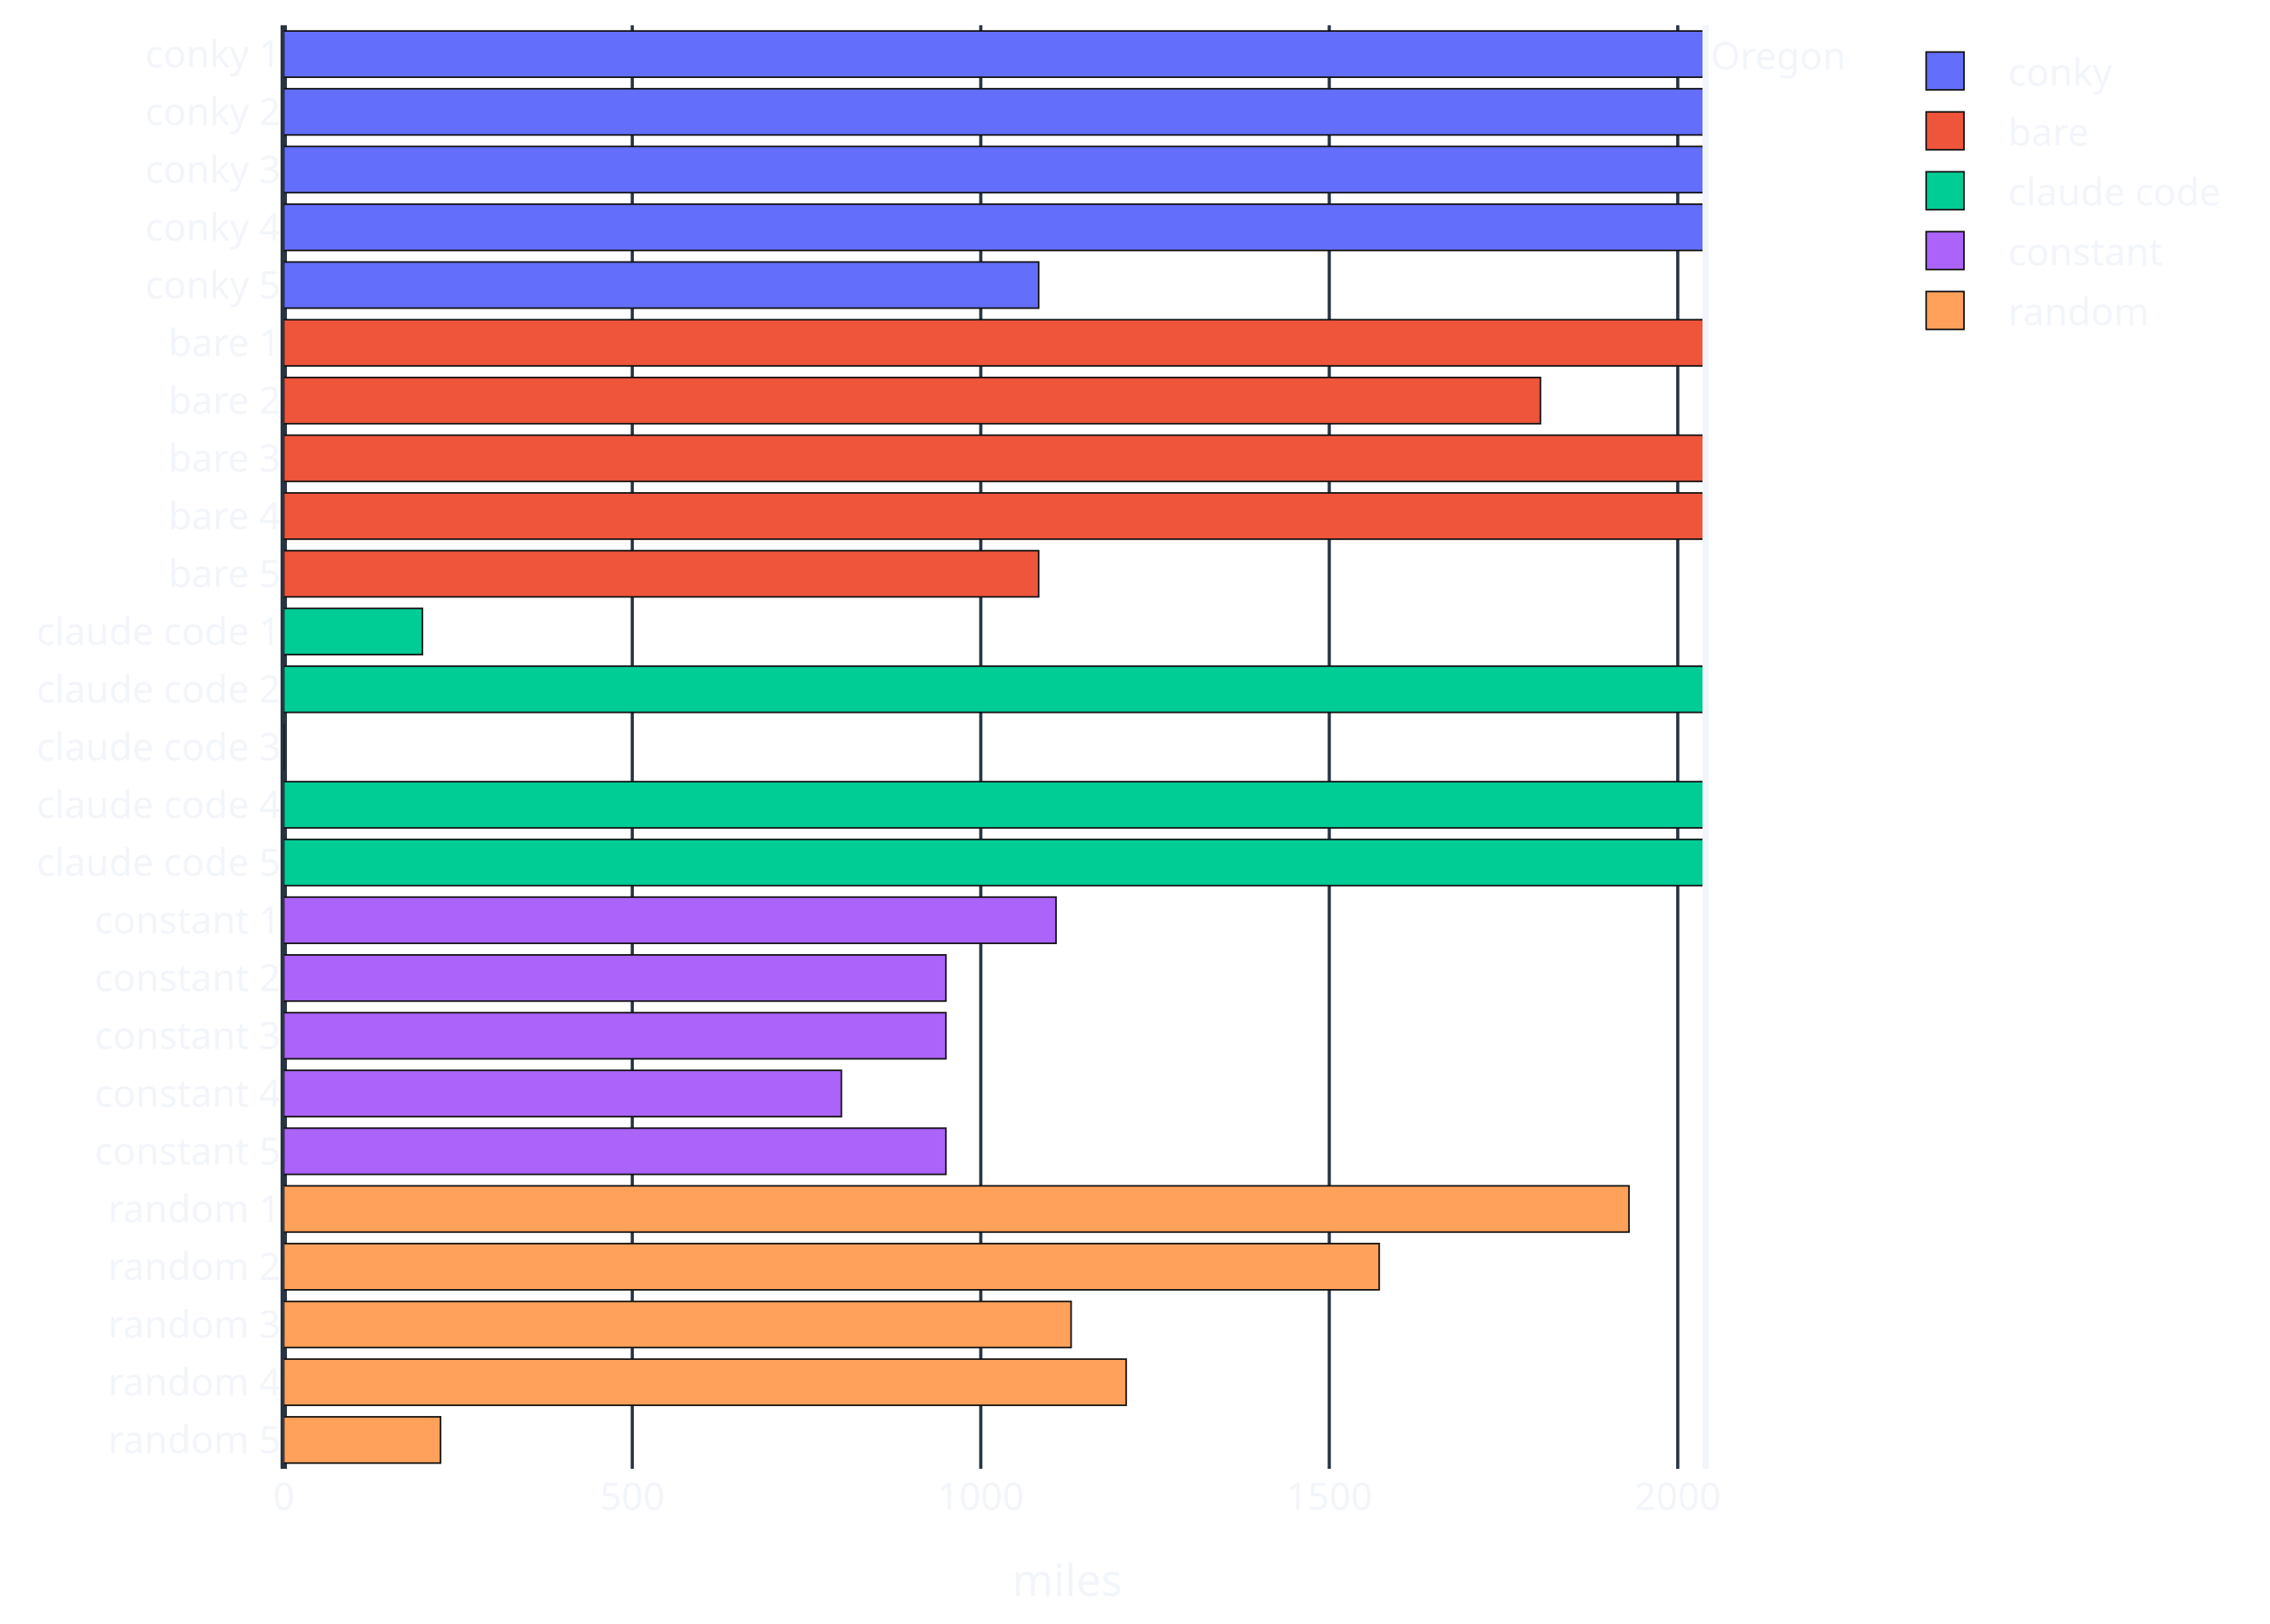
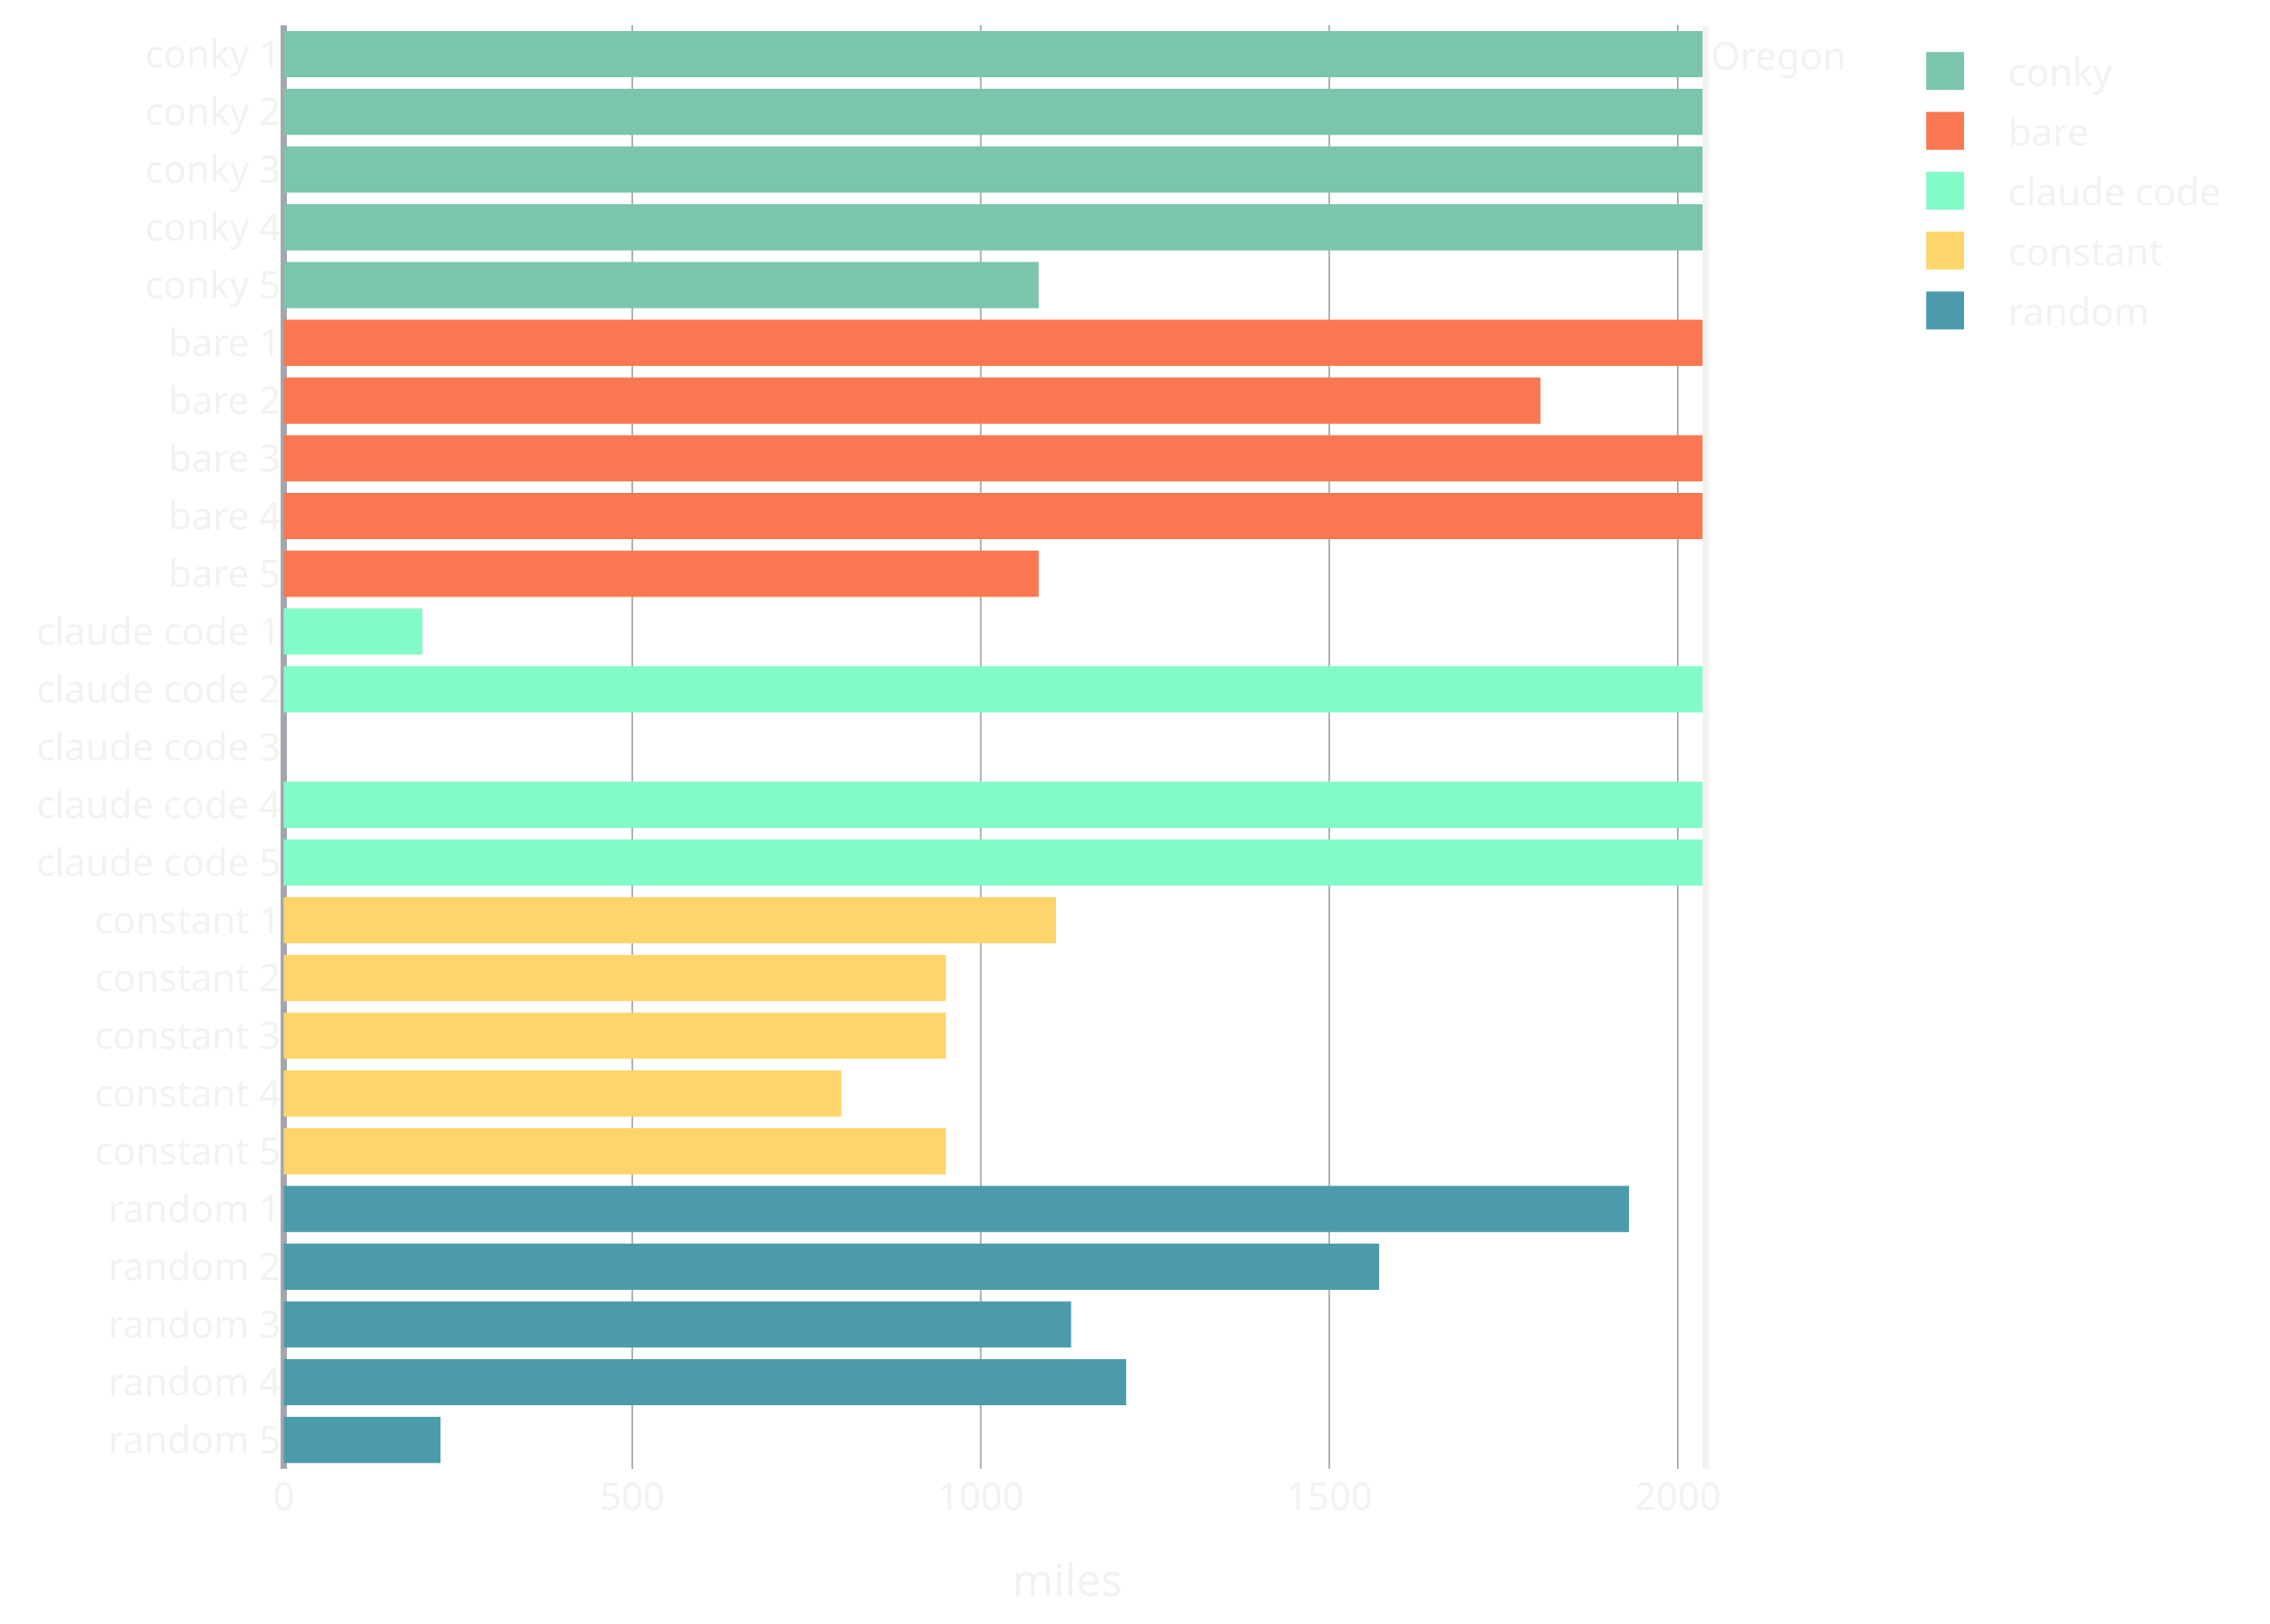
<svg xmlns="http://www.w3.org/2000/svg" class="main-svg" width="720" height="515" style="" viewBox="0 0 720 515" font-family="-apple-system, BlinkMacSystemFont, &quot;Segoe UI&quot;, &quot;Noto Sans&quot;, Helvetica, Arial, sans-serif">
  <rect x="0" y="0" width="720" height="515" style="fill: rgb(0, 0, 0); fill-opacity: 0;" />
  <defs id="defs-reached-dark">
    <g class="clips">
      <clipPath id="clipreached-darkxyplot" class="plotclip">
        <rect width="497" height="458" />
      </clipPath>
      <clipPath class="axesclip" id="clipreached-darkx">
        <rect x="90" y="0" width="497" height="515" />
      </clipPath>
      <clipPath class="axesclip" id="clipreached-darky">
        <rect x="0" y="8" width="720" height="458" />
      </clipPath>
      <clipPath class="axesclip" id="clipreached-darkxy">
        <rect x="90" y="8" width="497" height="458" />
      </clipPath>
    </g>
    <g class="gradients" />
    <g class="patterns" />
  </defs>
  <g class="bglayer">
    <rect class="bg" x="90" y="8" width="497" height="458" style="fill: rgb(0, 0, 0); fill-opacity: 0; stroke-width: 0;" />
  </g>
  <g class="layer-below">
    <g class="imagelayer" />
    <g class="shapelayer" />
  </g>
  <g class="cartesianlayer">
    <g class="subplot xy">
      <g class="layer-subplot">
        <g class="shapelayer" />
        <g class="imagelayer" />
      </g>
      <g class="minor-gridlayer">
        <g class="x" />
        <g class="y" />
      </g>
      <g class="gridlayer">
        <g class="x">
-           <path class="xgrid crisp" transform="translate(200.54,0)" d="M0,8v458" style="stroke: rgb(40, 52, 66); stroke-opacity: 1; stroke-width: 1px;" />
-           <path class="xgrid crisp" transform="translate(311.08,0)" d="M0,8v458" style="stroke: rgb(40, 52, 66); stroke-opacity: 1; stroke-width: 1px;" />
-           <path class="xgrid crisp" transform="translate(421.62,0)" d="M0,8v458" style="stroke: rgb(40, 52, 66); stroke-opacity: 1; stroke-width: 1px;" />
-           <path class="xgrid crisp" transform="translate(532.16,0)" d="M0,8v458" style="stroke: rgb(40, 52, 66); stroke-opacity: 1; stroke-width: 1px;" />
+           <path class="xgrid crisp" transform="translate(200.54,0)" d="M0,8v458" style="stroke: rgb(163, 167, 173); stroke-opacity: 1; stroke-width: 0.5px;" />
+           <path class="xgrid crisp" transform="translate(311.08,0)" d="M0,8v458" style="stroke: rgb(163, 167, 173); stroke-opacity: 1; stroke-width: 0.5px;" />
+           <path class="xgrid crisp" transform="translate(421.62,0)" d="M0,8v458" style="stroke: rgb(163, 167, 173); stroke-opacity: 1; stroke-width: 0.5px;" />
+           <path class="xgrid crisp" transform="translate(532.16,0)" d="M0,8v458" style="stroke: rgb(163, 167, 173); stroke-opacity: 1; stroke-width: 0.5px;" />
        </g>
        <g class="y" />
      </g>
      <g class="zerolinelayer">
-         <path class="xzl zl crisp" transform="translate(90,0)" d="M0,8v458" style="stroke: rgb(40, 52, 66); stroke-opacity: 1; stroke-width: 2px;" />
+         <path class="xzl zl crisp" transform="translate(90,0)" d="M0,8v458" style="stroke: rgb(163, 167, 173); stroke-opacity: 1; stroke-width: 2px;" />
      </g>
      <g class="layer-between">
        <g class="shapelayer" />
        <g class="imagelayer" />
      </g>
      <path class="xlines-below" />
      <path class="ylines-below" />
      <g class="overlines-below" />
      <g class="xaxislayer-below" />
      <g class="yaxislayer-below" />
      <g class="overaxes-below" />
      <g class="overplot">
        <g class="xy" transform="translate(90,8)" clip-path="url(#clipreached-darkxyplot)">
          <g class="barlayer mlayer">
            <g class="trace bars" style="opacity: 1;">
              <g class="points">
                <g class="point">
-                   <path d="M0,1.83V16.49H451V1.83Z" style="vector-effect: none; opacity: 1; stroke-width: 0.5px; fill: rgb(99, 110, 250); fill-opacity: 1; stroke: rgb(17, 17, 17); stroke-opacity: 1;" />
-                 </g>
-                 <g class="point">
-                   <path d="M0,20.15V34.81H451V20.15Z" style="vector-effect: none; opacity: 1; stroke-width: 0.5px; fill: rgb(99, 110, 250); fill-opacity: 1; stroke: rgb(17, 17, 17); stroke-opacity: 1;" />
-                 </g>
-                 <g class="point">
-                   <path d="M0,38.47V53.13H451V38.47Z" style="vector-effect: none; opacity: 1; stroke-width: 0.5px; fill: rgb(99, 110, 250); fill-opacity: 1; stroke: rgb(17, 17, 17); stroke-opacity: 1;" />
-                 </g>
-                 <g class="point">
-                   <path d="M0,56.79V71.45H451V56.79Z" style="vector-effect: none; opacity: 1; stroke-width: 0.5px; fill: rgb(99, 110, 250); fill-opacity: 1; stroke: rgb(17, 17, 17); stroke-opacity: 1;" />
-                 </g>
-                 <g class="point">
-                   <path d="M0,75.11V89.77H239.43V75.11Z" style="vector-effect: none; opacity: 1; stroke-width: 0.5px; fill: rgb(99, 110, 250); fill-opacity: 1; stroke: rgb(17, 17, 17); stroke-opacity: 1;" />
-                 </g>
-               </g>
-             </g>
-             <g class="trace bars" style="opacity: 1;">
-               <g class="points">
-                 <g class="point">
-                   <path d="M0,93.43V108.09H451V93.43Z" style="vector-effect: none; opacity: 1; stroke-width: 0.5px; fill: rgb(239, 85, 59); fill-opacity: 1; stroke: rgb(17, 17, 17); stroke-opacity: 1;" />
-                 </g>
-                 <g class="point">
-                   <path d="M0,111.75V126.41H398.6V111.75Z" style="vector-effect: none; opacity: 1; stroke-width: 0.5px; fill: rgb(239, 85, 59); fill-opacity: 1; stroke: rgb(17, 17, 17); stroke-opacity: 1;" />
-                 </g>
-                 <g class="point">
-                   <path d="M0,130.07V144.73H451V130.07Z" style="vector-effect: none; opacity: 1; stroke-width: 0.5px; fill: rgb(239, 85, 59); fill-opacity: 1; stroke: rgb(17, 17, 17); stroke-opacity: 1;" />
-                 </g>
-                 <g class="point">
-                   <path d="M0,148.39V163.05H451V148.39Z" style="vector-effect: none; opacity: 1; stroke-width: 0.5px; fill: rgb(239, 85, 59); fill-opacity: 1; stroke: rgb(17, 17, 17); stroke-opacity: 1;" />
-                 </g>
-                 <g class="point">
-                   <path d="M0,166.71V181.37H239.43V166.71Z" style="vector-effect: none; opacity: 1; stroke-width: 0.5px; fill: rgb(239, 85, 59); fill-opacity: 1; stroke: rgb(17, 17, 17); stroke-opacity: 1;" />
-                 </g>
-               </g>
-             </g>
-             <g class="trace bars" style="opacity: 1;">
-               <g class="points">
-                 <g class="point">
-                   <path d="M0,185.03V199.69H43.99V185.03Z" style="vector-effect: none; opacity: 1; stroke-width: 0.5px; fill: rgb(0, 204, 150); fill-opacity: 1; stroke: rgb(17, 17, 17); stroke-opacity: 1;" />
-                 </g>
-                 <g class="point">
-                   <path d="M0,203.35V218.01H451V203.35Z" style="vector-effect: none; opacity: 1; stroke-width: 0.5px; fill: rgb(0, 204, 150); fill-opacity: 1; stroke: rgb(17, 17, 17); stroke-opacity: 1;" />
-                 </g>
-                 <g class="point">
-                   <path d="M0,221.67V236.33H0V221.67Z" style="vector-effect: none; opacity: 1; stroke-width: 0.5px; fill: rgb(0, 204, 150); fill-opacity: 1; stroke: rgb(17, 17, 17); stroke-opacity: 1;" />
-                 </g>
-                 <g class="point">
-                   <path d="M0,239.99V254.65H451V239.99Z" style="vector-effect: none; opacity: 1; stroke-width: 0.5px; fill: rgb(0, 204, 150); fill-opacity: 1; stroke: rgb(17, 17, 17); stroke-opacity: 1;" />
-                 </g>
-                 <g class="point">
-                   <path d="M0,258.31V272.97H451V258.31Z" style="vector-effect: none; opacity: 1; stroke-width: 0.5px; fill: rgb(0, 204, 150); fill-opacity: 1; stroke: rgb(17, 17, 17); stroke-opacity: 1;" />
-                 </g>
-               </g>
-             </g>
-             <g class="trace bars" style="opacity: 1;">
-               <g class="points">
-                 <g class="point">
-                   <path d="M0,276.63V291.29H244.95V276.63Z" style="vector-effect: none; opacity: 1; stroke-width: 0.5px; fill: rgb(171, 99, 250); fill-opacity: 1; stroke: rgb(17, 17, 17); stroke-opacity: 1;" />
-                 </g>
-                 <g class="point">
-                   <path d="M0,294.95V309.61H210.02V294.95Z" style="vector-effect: none; opacity: 1; stroke-width: 0.5px; fill: rgb(171, 99, 250); fill-opacity: 1; stroke: rgb(17, 17, 17); stroke-opacity: 1;" />
-                 </g>
-                 <g class="point">
-                   <path d="M0,313.27V327.93H210.02V313.27Z" style="vector-effect: none; opacity: 1; stroke-width: 0.5px; fill: rgb(171, 99, 250); fill-opacity: 1; stroke: rgb(17, 17, 17); stroke-opacity: 1;" />
-                 </g>
-                 <g class="point">
-                   <path d="M0,331.59V346.25H176.86V331.59Z" style="vector-effect: none; opacity: 1; stroke-width: 0.5px; fill: rgb(171, 99, 250); fill-opacity: 1; stroke: rgb(17, 17, 17); stroke-opacity: 1;" />
-                 </g>
-                 <g class="point">
-                   <path d="M0,349.91V364.57H210.02V349.91Z" style="vector-effect: none; opacity: 1; stroke-width: 0.5px; fill: rgb(171, 99, 250); fill-opacity: 1; stroke: rgb(17, 17, 17); stroke-opacity: 1;" />
-                 </g>
-               </g>
-             </g>
-             <g class="trace bars" style="opacity: 1;">
-               <g class="points">
-                 <g class="point">
-                   <path d="M0,368.23V382.89H426.68V368.23Z" style="vector-effect: none; opacity: 1; stroke-width: 0.5px; fill: rgb(255, 161, 90); fill-opacity: 1; stroke: rgb(17, 17, 17); stroke-opacity: 1;" />
-                 </g>
-                 <g class="point">
-                   <path d="M0,386.55V401.21H347.45V386.55Z" style="vector-effect: none; opacity: 1; stroke-width: 0.5px; fill: rgb(255, 161, 90); fill-opacity: 1; stroke: rgb(17, 17, 17); stroke-opacity: 1;" />
-                 </g>
-                 <g class="point">
-                   <path d="M0,404.87V419.53H249.73V404.87Z" style="vector-effect: none; opacity: 1; stroke-width: 0.5px; fill: rgb(255, 161, 90); fill-opacity: 1; stroke: rgb(17, 17, 17); stroke-opacity: 1;" />
-                 </g>
-                 <g class="point">
-                   <path d="M0,423.19V437.85H267.2V423.19Z" style="vector-effect: none; opacity: 1; stroke-width: 0.5px; fill: rgb(255, 161, 90); fill-opacity: 1; stroke: rgb(17, 17, 17); stroke-opacity: 1;" />
-                 </g>
-                 <g class="point">
-                   <path d="M0,441.51V456.17H49.74V441.51Z" style="vector-effect: none; opacity: 1; stroke-width: 0.5px; fill: rgb(255, 161, 90); fill-opacity: 1; stroke: rgb(17, 17, 17); stroke-opacity: 1;" />
+                   <path d="M0,1.83V16.49H451V1.83Z" style="vector-effect: none; opacity: 1; stroke-width: 0px; fill: rgb(123, 197, 175); fill-opacity: 1;" />
+                 </g>
+                 <g class="point">
+                   <path d="M0,20.15V34.81H451V20.15Z" style="vector-effect: none; opacity: 1; stroke-width: 0px; fill: rgb(123, 197, 175); fill-opacity: 1;" />
+                 </g>
+                 <g class="point">
+                   <path d="M0,38.47V53.13H451V38.47Z" style="vector-effect: none; opacity: 1; stroke-width: 0px; fill: rgb(123, 197, 175); fill-opacity: 1;" />
+                 </g>
+                 <g class="point">
+                   <path d="M0,56.79V71.45H451V56.79Z" style="vector-effect: none; opacity: 1; stroke-width: 0px; fill: rgb(123, 197, 175); fill-opacity: 1;" />
+                 </g>
+                 <g class="point">
+                   <path d="M0,75.11V89.77H239.43V75.11Z" style="vector-effect: none; opacity: 1; stroke-width: 0px; fill: rgb(123, 197, 175); fill-opacity: 1;" />
+                 </g>
+               </g>
+             </g>
+             <g class="trace bars" style="opacity: 1;">
+               <g class="points">
+                 <g class="point">
+                   <path d="M0,93.43V108.09H451V93.43Z" style="vector-effect: none; opacity: 1; stroke-width: 0px; fill: rgb(250, 120, 81); fill-opacity: 1;" />
+                 </g>
+                 <g class="point">
+                   <path d="M0,111.75V126.41H398.6V111.75Z" style="vector-effect: none; opacity: 1; stroke-width: 0px; fill: rgb(250, 120, 81); fill-opacity: 1;" />
+                 </g>
+                 <g class="point">
+                   <path d="M0,130.07V144.73H451V130.07Z" style="vector-effect: none; opacity: 1; stroke-width: 0px; fill: rgb(250, 120, 81); fill-opacity: 1;" />
+                 </g>
+                 <g class="point">
+                   <path d="M0,148.39V163.05H451V148.39Z" style="vector-effect: none; opacity: 1; stroke-width: 0px; fill: rgb(250, 120, 81); fill-opacity: 1;" />
+                 </g>
+                 <g class="point">
+                   <path d="M0,166.71V181.37H239.43V166.71Z" style="vector-effect: none; opacity: 1; stroke-width: 0px; fill: rgb(250, 120, 81); fill-opacity: 1;" />
+                 </g>
+               </g>
+             </g>
+             <g class="trace bars" style="opacity: 1;">
+               <g class="points">
+                 <g class="point">
+                   <path d="M0,185.03V199.69H43.99V185.03Z" style="vector-effect: none; opacity: 1; stroke-width: 0px; fill: rgb(131, 251, 200); fill-opacity: 1;" />
+                 </g>
+                 <g class="point">
+                   <path d="M0,203.35V218.01H451V203.35Z" style="vector-effect: none; opacity: 1; stroke-width: 0px; fill: rgb(131, 251, 200); fill-opacity: 1;" />
+                 </g>
+                 <g class="point">
+                   <path d="M0,0Z" style="vector-effect: none; opacity: 1; stroke-width: 0px; fill: rgb(131, 251, 200); fill-opacity: 1;" />
+                 </g>
+                 <g class="point">
+                   <path d="M0,239.99V254.65H451V239.99Z" style="vector-effect: none; opacity: 1; stroke-width: 0px; fill: rgb(131, 251, 200); fill-opacity: 1;" />
+                 </g>
+                 <g class="point">
+                   <path d="M0,258.31V272.97H451V258.31Z" style="vector-effect: none; opacity: 1; stroke-width: 0px; fill: rgb(131, 251, 200); fill-opacity: 1;" />
+                 </g>
+               </g>
+             </g>
+             <g class="trace bars" style="opacity: 1;">
+               <g class="points">
+                 <g class="point">
+                   <path d="M0,276.63V291.29H244.95V276.63Z" style="vector-effect: none; opacity: 1; stroke-width: 0px; fill: rgb(254, 213, 107); fill-opacity: 1;" />
+                 </g>
+                 <g class="point">
+                   <path d="M0,294.95V309.61H210.02V294.95Z" style="vector-effect: none; opacity: 1; stroke-width: 0px; fill: rgb(254, 213, 107); fill-opacity: 1;" />
+                 </g>
+                 <g class="point">
+                   <path d="M0,313.27V327.93H210.02V313.27Z" style="vector-effect: none; opacity: 1; stroke-width: 0px; fill: rgb(254, 213, 107); fill-opacity: 1;" />
+                 </g>
+                 <g class="point">
+                   <path d="M0,331.59V346.25H176.86V331.59Z" style="vector-effect: none; opacity: 1; stroke-width: 0px; fill: rgb(254, 213, 107); fill-opacity: 1;" />
+                 </g>
+                 <g class="point">
+                   <path d="M0,349.91V364.57H210.02V349.91Z" style="vector-effect: none; opacity: 1; stroke-width: 0px; fill: rgb(254, 213, 107); fill-opacity: 1;" />
+                 </g>
+               </g>
+             </g>
+             <g class="trace bars" style="opacity: 1;">
+               <g class="points">
+                 <g class="point">
+                   <path d="M0,368.23V382.89H426.68V368.23Z" style="vector-effect: none; opacity: 1; stroke-width: 0px; fill: rgb(76, 155, 173); fill-opacity: 1;" />
+                 </g>
+                 <g class="point">
+                   <path d="M0,386.55V401.21H347.45V386.55Z" style="vector-effect: none; opacity: 1; stroke-width: 0px; fill: rgb(76, 155, 173); fill-opacity: 1;" />
+                 </g>
+                 <g class="point">
+                   <path d="M0,404.87V419.53H249.73V404.87Z" style="vector-effect: none; opacity: 1; stroke-width: 0px; fill: rgb(76, 155, 173); fill-opacity: 1;" />
+                 </g>
+                 <g class="point">
+                   <path d="M0,423.19V437.85H267.2V423.19Z" style="vector-effect: none; opacity: 1; stroke-width: 0px; fill: rgb(76, 155, 173); fill-opacity: 1;" />
+                 </g>
+                 <g class="point">
+                   <path d="M0,441.51V456.17H49.74V441.51Z" style="vector-effect: none; opacity: 1; stroke-width: 0px; fill: rgb(76, 155, 173); fill-opacity: 1;" />
                </g>
              </g>
            </g>
          </g>
        </g>
      </g>
      <g class="zerolinelayer-above" />
      <path class="xlines-above crisp" d="M0,0" style="fill: none;" />
      <path class="ylines-above crisp" d="M0,0" style="fill: none;" />
      <g class="overlines-above" />
      <g class="xaxislayer-above">
        <g class="xtick">
-           <text text-anchor="middle" x="0" y="479" transform="translate(90,0)" style="font-size: 12px; fill: rgb(242, 245, 250); fill-opacity: 1; white-space: pre;">0</text>
-         </g>
-         <g class="xtick">
-           <text text-anchor="middle" x="0" y="479" style="font-size: 12px; fill: rgb(242, 245, 250); fill-opacity: 1; white-space: pre;" transform="translate(200.54,0)">500</text>
-         </g>
-         <g class="xtick">
-           <text text-anchor="middle" x="0" y="479" style="font-size: 12px; fill: rgb(242, 245, 250); fill-opacity: 1; white-space: pre;" transform="translate(311.08,0)">1000</text>
-         </g>
-         <g class="xtick">
-           <text text-anchor="middle" x="0" y="479" style="font-size: 12px; fill: rgb(242, 245, 250); fill-opacity: 1; white-space: pre;" transform="translate(421.62,0)">1500</text>
-         </g>
-         <g class="xtick">
-           <text text-anchor="middle" x="0" y="479" style="font-size: 12px; fill: rgb(242, 245, 250); fill-opacity: 1; white-space: pre;" transform="translate(532.16,0)">2000</text>
+           <text text-anchor="middle" x="0" y="479" transform="translate(90,0)" style="font-size: 12px; fill: rgb(242, 242, 239); fill-opacity: 1; white-space: pre;">0</text>
+         </g>
+         <g class="xtick">
+           <text text-anchor="middle" x="0" y="479" style="font-size: 12px; fill: rgb(242, 242, 239); fill-opacity: 1; white-space: pre;" transform="translate(200.54,0)">500</text>
+         </g>
+         <g class="xtick">
+           <text text-anchor="middle" x="0" y="479" style="font-size: 12px; fill: rgb(242, 242, 239); fill-opacity: 1; white-space: pre;" transform="translate(311.08,0)">1000</text>
+         </g>
+         <g class="xtick">
+           <text text-anchor="middle" x="0" y="479" style="font-size: 12px; fill: rgb(242, 242, 239); fill-opacity: 1; white-space: pre;" transform="translate(421.62,0)">1500</text>
+         </g>
+         <g class="xtick">
+           <text text-anchor="middle" x="0" y="479" style="font-size: 12px; fill: rgb(242, 242, 239); fill-opacity: 1; white-space: pre;" transform="translate(532.16,0)">2000</text>
        </g>
      </g>
      <g class="yaxislayer-above">
        <g class="ytick">
-           <text text-anchor="end" x="89" y="4.2" transform="translate(0,456.84)" style="font-size: 12px; fill: rgb(242, 245, 250); fill-opacity: 1; white-space: pre;">random 5</text>
-         </g>
-         <g class="ytick">
-           <text text-anchor="end" x="89" y="4.2" transform="translate(0,438.52)" style="font-size: 12px; fill: rgb(242, 245, 250); fill-opacity: 1; white-space: pre;">random 4</text>
-         </g>
-         <g class="ytick">
-           <text text-anchor="end" x="89" y="4.2" transform="translate(0,420.2)" style="font-size: 12px; fill: rgb(242, 245, 250); fill-opacity: 1; white-space: pre;">random 3</text>
-         </g>
-         <g class="ytick">
-           <text text-anchor="end" x="89" y="4.2" transform="translate(0,401.88)" style="font-size: 12px; fill: rgb(242, 245, 250); fill-opacity: 1; white-space: pre;">random 2</text>
-         </g>
-         <g class="ytick">
-           <text text-anchor="end" x="89" y="4.2" transform="translate(0,383.56)" style="font-size: 12px; fill: rgb(242, 245, 250); fill-opacity: 1; white-space: pre;">random 1</text>
-         </g>
-         <g class="ytick">
-           <text text-anchor="end" x="89" y="4.2" transform="translate(0,365.24)" style="font-size: 12px; fill: rgb(242, 245, 250); fill-opacity: 1; white-space: pre;">constant 5</text>
-         </g>
-         <g class="ytick">
-           <text text-anchor="end" x="89" y="4.2" transform="translate(0,346.92)" style="font-size: 12px; fill: rgb(242, 245, 250); fill-opacity: 1; white-space: pre;">constant 4</text>
-         </g>
-         <g class="ytick">
-           <text text-anchor="end" x="89" y="4.2" transform="translate(0,328.6)" style="font-size: 12px; fill: rgb(242, 245, 250); fill-opacity: 1; white-space: pre;">constant 3</text>
-         </g>
-         <g class="ytick">
-           <text text-anchor="end" x="89" y="4.2" transform="translate(0,310.28)" style="font-size: 12px; fill: rgb(242, 245, 250); fill-opacity: 1; white-space: pre;">constant 2</text>
-         </g>
-         <g class="ytick">
-           <text text-anchor="end" x="89" y="4.2" transform="translate(0,291.96)" style="font-size: 12px; fill: rgb(242, 245, 250); fill-opacity: 1; white-space: pre;">constant 1</text>
-         </g>
-         <g class="ytick">
-           <text text-anchor="end" x="89" y="4.2" transform="translate(0,273.64)" style="font-size: 12px; fill: rgb(242, 245, 250); fill-opacity: 1; white-space: pre;">claude code 5</text>
-         </g>
-         <g class="ytick">
-           <text text-anchor="end" x="89" y="4.2" transform="translate(0,255.32)" style="font-size: 12px; fill: rgb(242, 245, 250); fill-opacity: 1; white-space: pre;">claude code 4</text>
-         </g>
-         <g class="ytick">
-           <text text-anchor="end" x="89" y="4.2" transform="translate(0,237)" style="font-size: 12px; fill: rgb(242, 245, 250); fill-opacity: 1; white-space: pre;">claude code 3</text>
-         </g>
-         <g class="ytick">
-           <text text-anchor="end" x="89" y="4.2" transform="translate(0,218.68)" style="font-size: 12px; fill: rgb(242, 245, 250); fill-opacity: 1; white-space: pre;">claude code 2</text>
-         </g>
-         <g class="ytick">
-           <text text-anchor="end" x="89" y="4.2" transform="translate(0,200.36)" style="font-size: 12px; fill: rgb(242, 245, 250); fill-opacity: 1; white-space: pre;">claude code 1</text>
-         </g>
-         <g class="ytick">
-           <text text-anchor="end" x="89" y="4.2" transform="translate(0,182.04)" style="font-size: 12px; fill: rgb(242, 245, 250); fill-opacity: 1; white-space: pre;">bare 5</text>
-         </g>
-         <g class="ytick">
-           <text text-anchor="end" x="89" y="4.2" transform="translate(0,163.72)" style="font-size: 12px; fill: rgb(242, 245, 250); fill-opacity: 1; white-space: pre;">bare 4</text>
-         </g>
-         <g class="ytick">
-           <text text-anchor="end" x="89" y="4.2" transform="translate(0,145.4)" style="font-size: 12px; fill: rgb(242, 245, 250); fill-opacity: 1; white-space: pre;">bare 3</text>
-         </g>
-         <g class="ytick">
-           <text text-anchor="end" x="89" y="4.2" transform="translate(0,127.08)" style="font-size: 12px; fill: rgb(242, 245, 250); fill-opacity: 1; white-space: pre;">bare 2</text>
-         </g>
-         <g class="ytick">
-           <text text-anchor="end" x="89" y="4.2" transform="translate(0,108.76)" style="font-size: 12px; fill: rgb(242, 245, 250); fill-opacity: 1; white-space: pre;">bare 1</text>
-         </g>
-         <g class="ytick">
-           <text text-anchor="end" x="89" y="4.2" transform="translate(0,90.44)" style="font-size: 12px; fill: rgb(242, 245, 250); fill-opacity: 1; white-space: pre;">conky 5</text>
-         </g>
-         <g class="ytick">
-           <text text-anchor="end" x="89" y="4.2" transform="translate(0,72.12)" style="font-size: 12px; fill: rgb(242, 245, 250); fill-opacity: 1; white-space: pre;">conky 4</text>
-         </g>
-         <g class="ytick">
-           <text text-anchor="end" x="89" y="4.2" transform="translate(0,53.8)" style="font-size: 12px; fill: rgb(242, 245, 250); fill-opacity: 1; white-space: pre;">conky 3</text>
-         </g>
-         <g class="ytick">
-           <text text-anchor="end" x="89" y="4.2" transform="translate(0,35.48)" style="font-size: 12px; fill: rgb(242, 245, 250); fill-opacity: 1; white-space: pre;">conky 2</text>
-         </g>
-         <g class="ytick">
-           <text text-anchor="end" x="89" y="4.2" transform="translate(0,17.16)" style="font-size: 12px; fill: rgb(242, 245, 250); fill-opacity: 1; white-space: pre;">conky 1</text>
+           <text text-anchor="end" x="89" y="4.2" transform="translate(0,456.84)" style="font-size: 12px; fill: rgb(242, 242, 239); fill-opacity: 1; white-space: pre;">random 5</text>
+         </g>
+         <g class="ytick">
+           <text text-anchor="end" x="89" y="4.2" transform="translate(0,438.52)" style="font-size: 12px; fill: rgb(242, 242, 239); fill-opacity: 1; white-space: pre;">random 4</text>
+         </g>
+         <g class="ytick">
+           <text text-anchor="end" x="89" y="4.2" transform="translate(0,420.2)" style="font-size: 12px; fill: rgb(242, 242, 239); fill-opacity: 1; white-space: pre;">random 3</text>
+         </g>
+         <g class="ytick">
+           <text text-anchor="end" x="89" y="4.2" transform="translate(0,401.88)" style="font-size: 12px; fill: rgb(242, 242, 239); fill-opacity: 1; white-space: pre;">random 2</text>
+         </g>
+         <g class="ytick">
+           <text text-anchor="end" x="89" y="4.2" transform="translate(0,383.56)" style="font-size: 12px; fill: rgb(242, 242, 239); fill-opacity: 1; white-space: pre;">random 1</text>
+         </g>
+         <g class="ytick">
+           <text text-anchor="end" x="89" y="4.2" transform="translate(0,365.24)" style="font-size: 12px; fill: rgb(242, 242, 239); fill-opacity: 1; white-space: pre;">constant 5</text>
+         </g>
+         <g class="ytick">
+           <text text-anchor="end" x="89" y="4.2" transform="translate(0,346.92)" style="font-size: 12px; fill: rgb(242, 242, 239); fill-opacity: 1; white-space: pre;">constant 4</text>
+         </g>
+         <g class="ytick">
+           <text text-anchor="end" x="89" y="4.2" transform="translate(0,328.6)" style="font-size: 12px; fill: rgb(242, 242, 239); fill-opacity: 1; white-space: pre;">constant 3</text>
+         </g>
+         <g class="ytick">
+           <text text-anchor="end" x="89" y="4.2" transform="translate(0,310.28)" style="font-size: 12px; fill: rgb(242, 242, 239); fill-opacity: 1; white-space: pre;">constant 2</text>
+         </g>
+         <g class="ytick">
+           <text text-anchor="end" x="89" y="4.2" transform="translate(0,291.96)" style="font-size: 12px; fill: rgb(242, 242, 239); fill-opacity: 1; white-space: pre;">constant 1</text>
+         </g>
+         <g class="ytick">
+           <text text-anchor="end" x="89" y="4.2" transform="translate(0,273.64)" style="font-size: 12px; fill: rgb(242, 242, 239); fill-opacity: 1; white-space: pre;">claude code 5</text>
+         </g>
+         <g class="ytick">
+           <text text-anchor="end" x="89" y="4.2" transform="translate(0,255.32)" style="font-size: 12px; fill: rgb(242, 242, 239); fill-opacity: 1; white-space: pre;">claude code 4</text>
+         </g>
+         <g class="ytick">
+           <text text-anchor="end" x="89" y="4.2" transform="translate(0,237)" style="font-size: 12px; fill: rgb(242, 242, 239); fill-opacity: 1; white-space: pre;">claude code 3</text>
+         </g>
+         <g class="ytick">
+           <text text-anchor="end" x="89" y="4.2" transform="translate(0,218.68)" style="font-size: 12px; fill: rgb(242, 242, 239); fill-opacity: 1; white-space: pre;">claude code 2</text>
+         </g>
+         <g class="ytick">
+           <text text-anchor="end" x="89" y="4.2" transform="translate(0,200.36)" style="font-size: 12px; fill: rgb(242, 242, 239); fill-opacity: 1; white-space: pre;">claude code 1</text>
+         </g>
+         <g class="ytick">
+           <text text-anchor="end" x="89" y="4.2" transform="translate(0,182.04)" style="font-size: 12px; fill: rgb(242, 242, 239); fill-opacity: 1; white-space: pre;">bare 5</text>
+         </g>
+         <g class="ytick">
+           <text text-anchor="end" x="89" y="4.2" transform="translate(0,163.72)" style="font-size: 12px; fill: rgb(242, 242, 239); fill-opacity: 1; white-space: pre;">bare 4</text>
+         </g>
+         <g class="ytick">
+           <text text-anchor="end" x="89" y="4.2" transform="translate(0,145.4)" style="font-size: 12px; fill: rgb(242, 242, 239); fill-opacity: 1; white-space: pre;">bare 3</text>
+         </g>
+         <g class="ytick">
+           <text text-anchor="end" x="89" y="4.2" transform="translate(0,127.08)" style="font-size: 12px; fill: rgb(242, 242, 239); fill-opacity: 1; white-space: pre;">bare 2</text>
+         </g>
+         <g class="ytick">
+           <text text-anchor="end" x="89" y="4.2" transform="translate(0,108.76)" style="font-size: 12px; fill: rgb(242, 242, 239); fill-opacity: 1; white-space: pre;">bare 1</text>
+         </g>
+         <g class="ytick">
+           <text text-anchor="end" x="89" y="4.2" transform="translate(0,90.44)" style="font-size: 12px; fill: rgb(242, 242, 239); fill-opacity: 1; white-space: pre;">conky 5</text>
+         </g>
+         <g class="ytick">
+           <text text-anchor="end" x="89" y="4.2" transform="translate(0,72.12)" style="font-size: 12px; fill: rgb(242, 242, 239); fill-opacity: 1; white-space: pre;">conky 4</text>
+         </g>
+         <g class="ytick">
+           <text text-anchor="end" x="89" y="4.2" transform="translate(0,53.8)" style="font-size: 12px; fill: rgb(242, 242, 239); fill-opacity: 1; white-space: pre;">conky 3</text>
+         </g>
+         <g class="ytick">
+           <text text-anchor="end" x="89" y="4.2" transform="translate(0,35.48)" style="font-size: 12px; fill: rgb(242, 242, 239); fill-opacity: 1; white-space: pre;">conky 2</text>
+         </g>
+         <g class="ytick">
+           <text text-anchor="end" x="89" y="4.2" transform="translate(0,17.16)" style="font-size: 12px; fill: rgb(242, 242, 239); fill-opacity: 1; white-space: pre;">conky 1</text>
        </g>
      </g>
      <g class="overaxes-above" />
    </g>
  </g>
  <g class="polarlayer" />
  <g class="smithlayer" />
  <g class="ternarylayer" />
  <g class="geolayer" />
  <g class="funnelarealayer" />
  <g class="pielayer" />
  <g class="iciclelayer" />
  <g class="treemaplayer" />
  <g class="sunburstlayer" />
  <g class="glimages" />
  <defs id="topdefs-reached-dark">
    <g class="clips" />
    <clipPath id="legendreached-dark">
      <rect width="115" height="105" x="0" y="0" />
    </clipPath>
  </defs>
  <g class="layer-above">
    <g class="imagelayer" />
    <g class="shapelayer">
      <g class="shape-group" data-index="0" clip-path="url(#clipreached-darkx)">
-         <path data-index="0" fill-rule="evenodd" d="M541,466L541,8" style="opacity: 1; stroke: rgb(242, 245, 250); stroke-opacity: 1; fill: rgb(0, 0, 0); fill-opacity: 0; stroke-width: 2px;" />
+         <path data-index="0" fill-rule="evenodd" d="M541,466L541,8" style="opacity: 1; stroke: rgb(242, 242, 239); stroke-opacity: 1; fill: rgb(0, 0, 0); fill-opacity: 0; stroke-width: 2px;" />
      </g>
    </g>
  </g>
  <g class="infolayer">
    <g class="legend" pointer-events="all" transform="translate(596.94,8)">
      <rect class="bg" shape-rendering="crispEdges" style="stroke: rgb(68, 68, 68); stroke-opacity: 1; fill: rgb(0, 0, 0); fill-opacity: 0; stroke-width: 0px;" width="115" height="105" x="0" y="0" />
      <g class="scrollbox" transform="" clip-path="url(#legendreached-dark)">
        <g class="groups">
          <g class="traces" transform="translate(0,14.5)" style="opacity: 1;">
-             <text class="legendtext" text-anchor="start" x="40" y="4.68" style="font-size: 12px; fill: rgb(242, 245, 250); fill-opacity: 1; white-space: pre;">conky</text>
-             <g class="layers" style="opacity: 1;">
-               <g class="legendfill" />
-               <g class="legendlines" />
-               <g class="legendsymbols">
-                 <g class="legendpoints">
-                   <path class="legendundefined" d="M6,6H-6V-6H6Z" transform="translate(20,0)" style="stroke-width: 0.5px; fill: rgb(99, 110, 250); fill-opacity: 1; stroke: rgb(17, 17, 17); stroke-opacity: 1;" />
+             <text class="legendtext" text-anchor="start" x="40" y="4.68" style="font-size: 12px; fill: rgb(242, 242, 239); fill-opacity: 1; white-space: pre;">conky</text>
+             <g class="layers" style="opacity: 1;">
+               <g class="legendfill" />
+               <g class="legendlines" />
+               <g class="legendsymbols">
+                 <g class="legendpoints">
+                   <path class="legendundefined" d="M6,6H-6V-6H6Z" transform="translate(20,0)" style="stroke-width: 0px; fill: rgb(123, 197, 175); fill-opacity: 1;" />
                </g>
              </g>
            </g>
            <rect class="legendtoggle" x="0" y="-9.5" width="109.719" height="19" style="fill: rgb(0, 0, 0); fill-opacity: 0;" />
          </g>
          <g class="traces" transform="translate(0,33.5)" style="opacity: 1;">
-             <text class="legendtext" text-anchor="start" x="40" y="4.68" style="font-size: 12px; fill: rgb(242, 245, 250); fill-opacity: 1; white-space: pre;">bare</text>
-             <g class="layers" style="opacity: 1;">
-               <g class="legendfill" />
-               <g class="legendlines" />
-               <g class="legendsymbols">
-                 <g class="legendpoints">
-                   <path class="legendundefined" d="M6,6H-6V-6H6Z" transform="translate(20,0)" style="stroke-width: 0.5px; fill: rgb(239, 85, 59); fill-opacity: 1; stroke: rgb(17, 17, 17); stroke-opacity: 1;" />
+             <text class="legendtext" text-anchor="start" x="40" y="4.68" style="font-size: 12px; fill: rgb(242, 242, 239); fill-opacity: 1; white-space: pre;">bare</text>
+             <g class="layers" style="opacity: 1;">
+               <g class="legendfill" />
+               <g class="legendlines" />
+               <g class="legendsymbols">
+                 <g class="legendpoints">
+                   <path class="legendundefined" d="M6,6H-6V-6H6Z" transform="translate(20,0)" style="stroke-width: 0px; fill: rgb(250, 120, 81); fill-opacity: 1;" />
                </g>
              </g>
            </g>
            <rect class="legendtoggle" x="0" y="-9.5" width="109.719" height="19" style="fill: rgb(0, 0, 0); fill-opacity: 0;" />
          </g>
          <g class="traces" transform="translate(0,52.5)" style="opacity: 1;">
-             <text class="legendtext" text-anchor="start" x="40" y="4.68" style="font-size: 12px; fill: rgb(242, 245, 250); fill-opacity: 1; white-space: pre;">claude code</text>
-             <g class="layers" style="opacity: 1;">
-               <g class="legendfill" />
-               <g class="legendlines" />
-               <g class="legendsymbols">
-                 <g class="legendpoints">
-                   <path class="legendundefined" d="M6,6H-6V-6H6Z" transform="translate(20,0)" style="stroke-width: 0.5px; fill: rgb(0, 204, 150); fill-opacity: 1; stroke: rgb(17, 17, 17); stroke-opacity: 1;" />
+             <text class="legendtext" text-anchor="start" x="40" y="4.68" style="font-size: 12px; fill: rgb(242, 242, 239); fill-opacity: 1; white-space: pre;">claude code</text>
+             <g class="layers" style="opacity: 1;">
+               <g class="legendfill" />
+               <g class="legendlines" />
+               <g class="legendsymbols">
+                 <g class="legendpoints">
+                   <path class="legendundefined" d="M6,6H-6V-6H6Z" transform="translate(20,0)" style="stroke-width: 0px; fill: rgb(131, 251, 200); fill-opacity: 1;" />
                </g>
              </g>
            </g>
            <rect class="legendtoggle" x="0" y="-9.5" width="109.719" height="19" style="fill: rgb(0, 0, 0); fill-opacity: 0;" />
          </g>
          <g class="traces" transform="translate(0,71.5)" style="opacity: 1;">
-             <text class="legendtext" text-anchor="start" x="40" y="4.68" style="font-size: 12px; fill: rgb(242, 245, 250); fill-opacity: 1; white-space: pre;">constant</text>
-             <g class="layers" style="opacity: 1;">
-               <g class="legendfill" />
-               <g class="legendlines" />
-               <g class="legendsymbols">
-                 <g class="legendpoints">
-                   <path class="legendundefined" d="M6,6H-6V-6H6Z" transform="translate(20,0)" style="stroke-width: 0.5px; fill: rgb(171, 99, 250); fill-opacity: 1; stroke: rgb(17, 17, 17); stroke-opacity: 1;" />
+             <text class="legendtext" text-anchor="start" x="40" y="4.68" style="font-size: 12px; fill: rgb(242, 242, 239); fill-opacity: 1; white-space: pre;">constant</text>
+             <g class="layers" style="opacity: 1;">
+               <g class="legendfill" />
+               <g class="legendlines" />
+               <g class="legendsymbols">
+                 <g class="legendpoints">
+                   <path class="legendundefined" d="M6,6H-6V-6H6Z" transform="translate(20,0)" style="stroke-width: 0px; fill: rgb(254, 213, 107); fill-opacity: 1;" />
                </g>
              </g>
            </g>
            <rect class="legendtoggle" x="0" y="-9.5" width="109.719" height="19" style="fill: rgb(0, 0, 0); fill-opacity: 0;" />
          </g>
          <g class="traces" transform="translate(0,90.5)" style="opacity: 1;">
-             <text class="legendtext" text-anchor="start" x="40" y="4.68" style="font-size: 12px; fill: rgb(242, 245, 250); fill-opacity: 1; white-space: pre;">random</text>
-             <g class="layers" style="opacity: 1;">
-               <g class="legendfill" />
-               <g class="legendlines" />
-               <g class="legendsymbols">
-                 <g class="legendpoints">
-                   <path class="legendundefined" d="M6,6H-6V-6H6Z" transform="translate(20,0)" style="stroke-width: 0.5px; fill: rgb(255, 161, 90); fill-opacity: 1; stroke: rgb(17, 17, 17); stroke-opacity: 1;" />
+             <text class="legendtext" text-anchor="start" x="40" y="4.68" style="font-size: 12px; fill: rgb(242, 242, 239); fill-opacity: 1; white-space: pre;">random</text>
+             <g class="layers" style="opacity: 1;">
+               <g class="legendfill" />
+               <g class="legendlines" />
+               <g class="legendsymbols">
+                 <g class="legendpoints">
+                   <path class="legendundefined" d="M6,6H-6V-6H6Z" transform="translate(20,0)" style="stroke-width: 0px; fill: rgb(76, 155, 173); fill-opacity: 1;" />
                </g>
              </g>
            </g>
            <rect class="legendtoggle" x="0" y="-9.5" width="109.719" height="19" style="fill: rgb(0, 0, 0); fill-opacity: 0;" />
          </g>
        </g>
      </g>
      <rect class="scrollbar" rx="20" ry="3" width="0" height="0" style="fill: rgb(128, 139, 164); fill-opacity: 1;" x="0" y="0" />
    </g>
    <g class="g-gtitle" />
    <g class="g-xtitle">
-       <text class="xtitle" x="338.5" y="506.3" text-anchor="middle" style="opacity: 1; font-size: 14px; fill: rgb(242, 245, 250); fill-opacity: 1; white-space: pre;">miles</text>
+       <text class="xtitle" x="338.5" y="506.3" text-anchor="middle" style="opacity: 1; font-size: 14px; fill: rgb(242, 242, 239); fill-opacity: 1; white-space: pre;">miles</text>
    </g>
    <g class="g-ytitle" />
    <g class="annotation" data-index="0" style="opacity: 1;">
      <g class="annotation-text-g" transform="rotate(0,564,17.5)">
        <g class="cursor-pointer" transform="translate(541,8)">
          <rect class="bg" x="0.5" y="0.5" width="45" height="18" style="stroke-width: 1px; stroke: rgb(0, 0, 0); stroke-opacity: 0; fill: rgb(0, 0, 0); fill-opacity: 0;" />
-           <text class="annotation-text" text-anchor="middle" x="23.07" y="14" style="font-size: 12px; fill: rgb(242, 245, 250); fill-opacity: 1; white-space: pre;">Oregon</text>
+           <text class="annotation-text" text-anchor="middle" x="23.07" y="14" style="font-size: 12px; fill: rgb(242, 242, 239); fill-opacity: 1; white-space: pre;">Oregon</text>
        </g>
      </g>
    </g>
  </g>
</svg>
